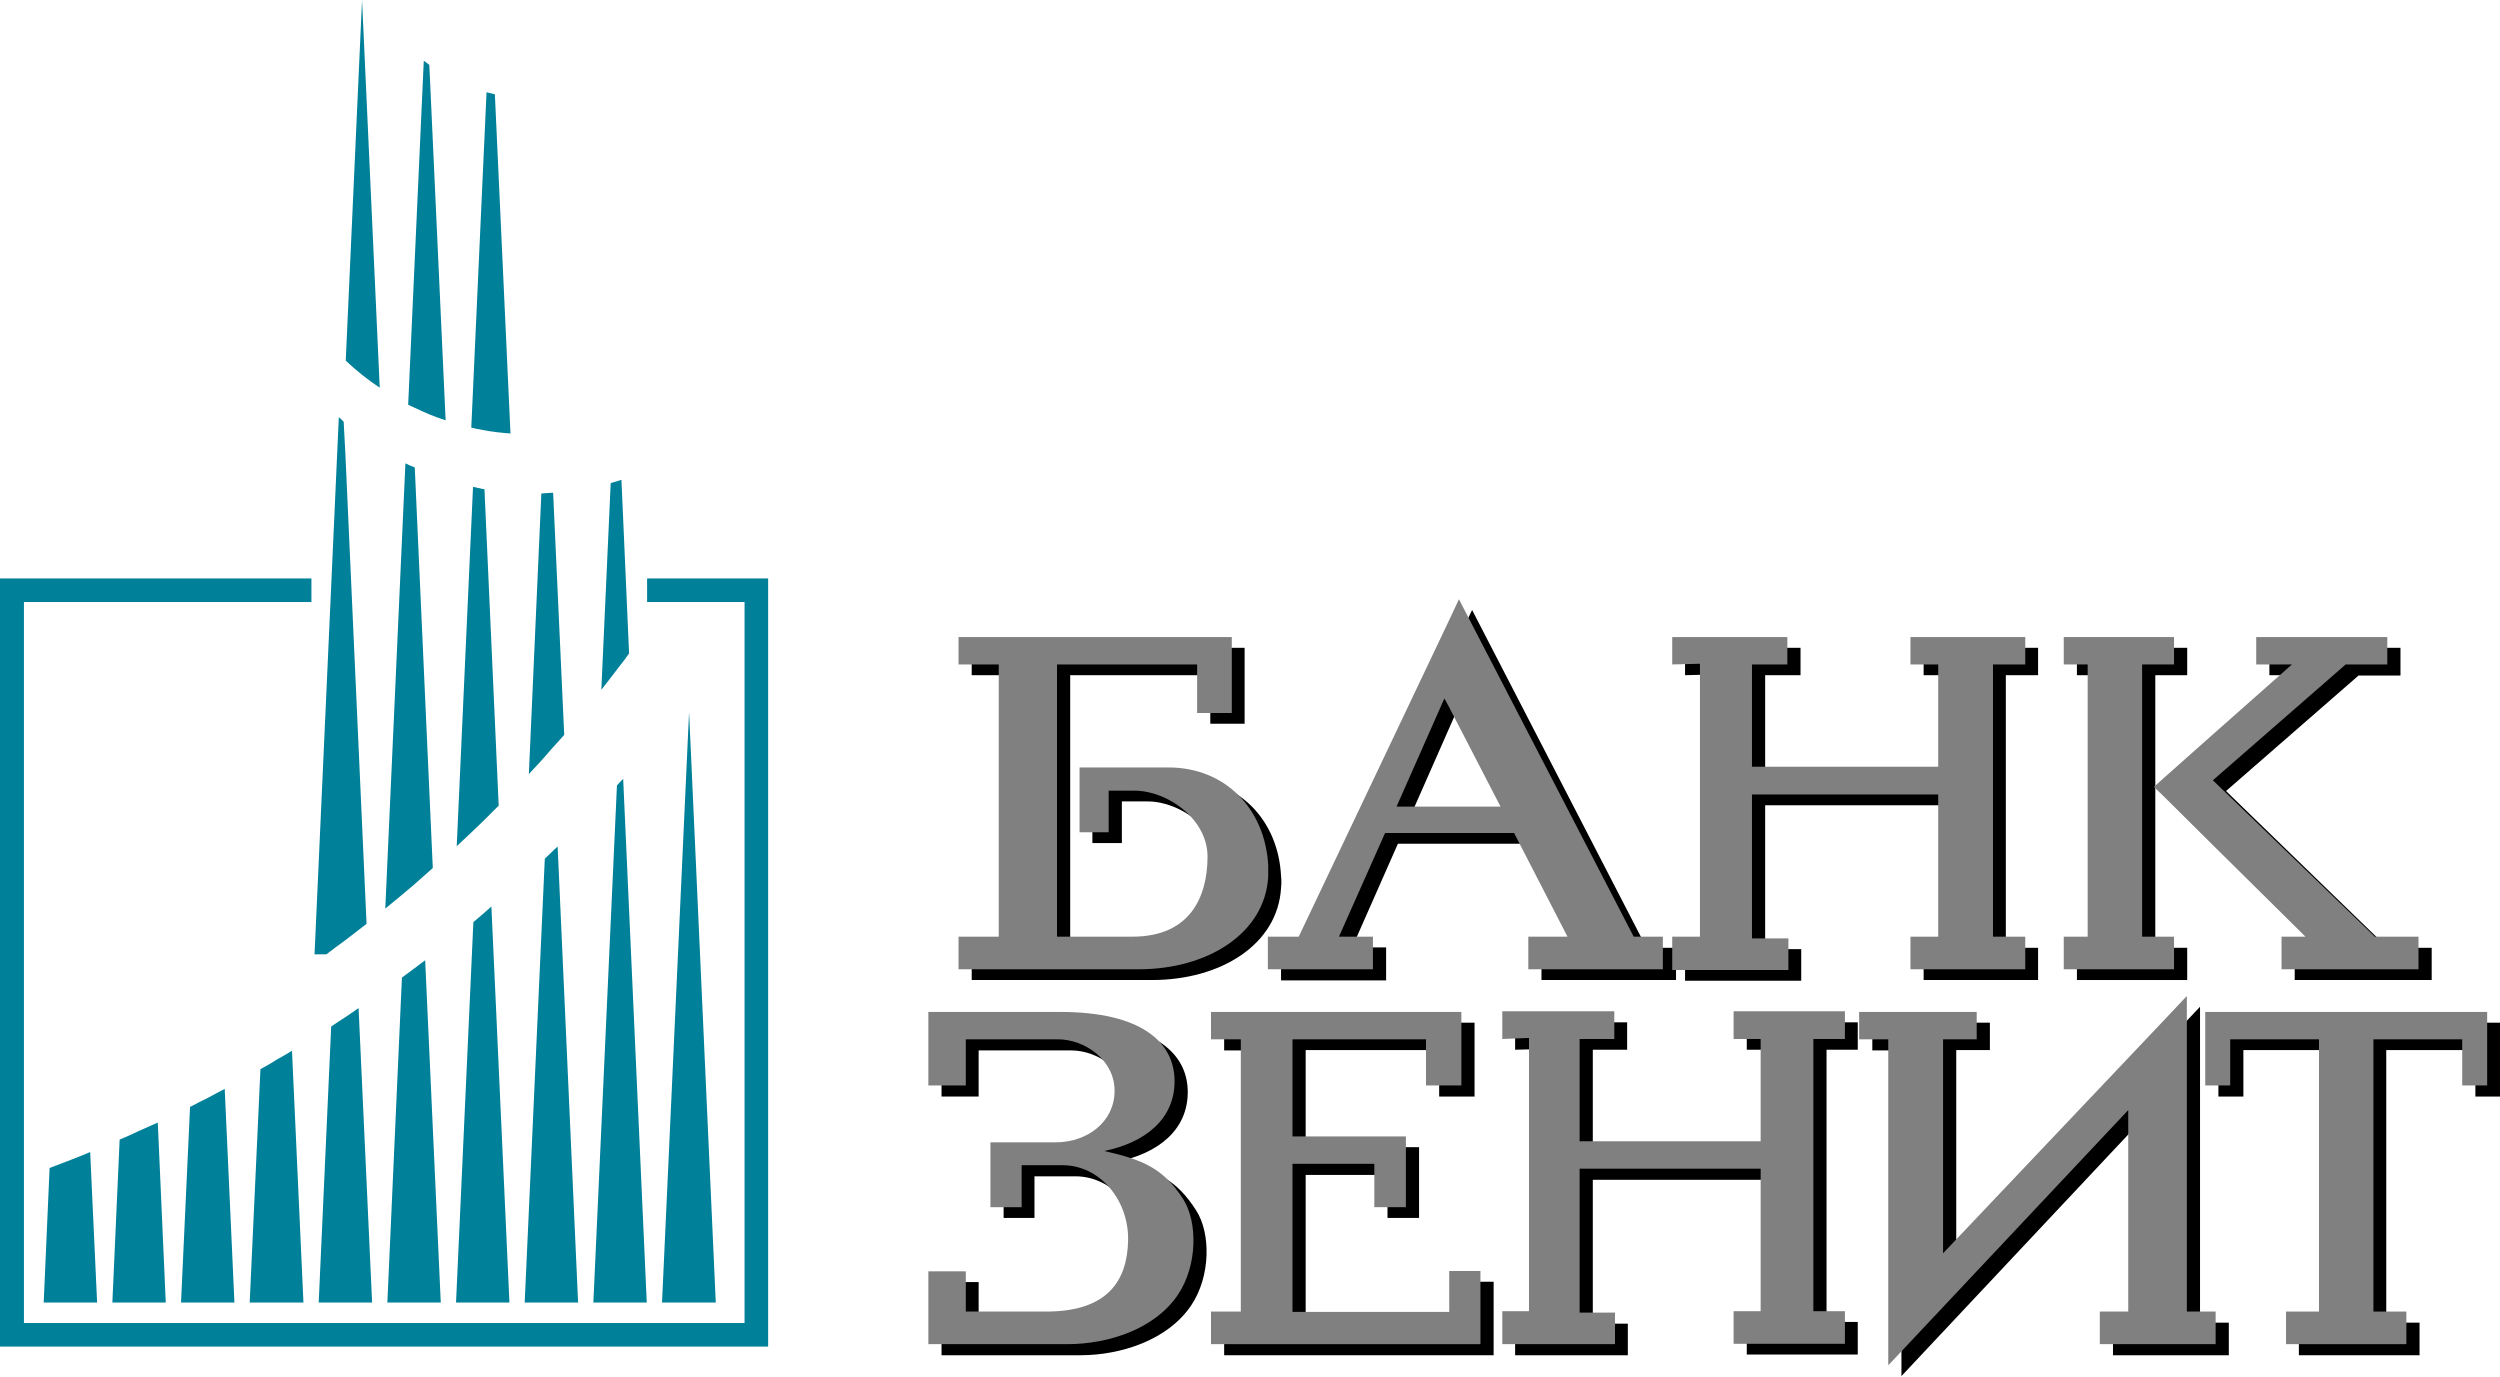
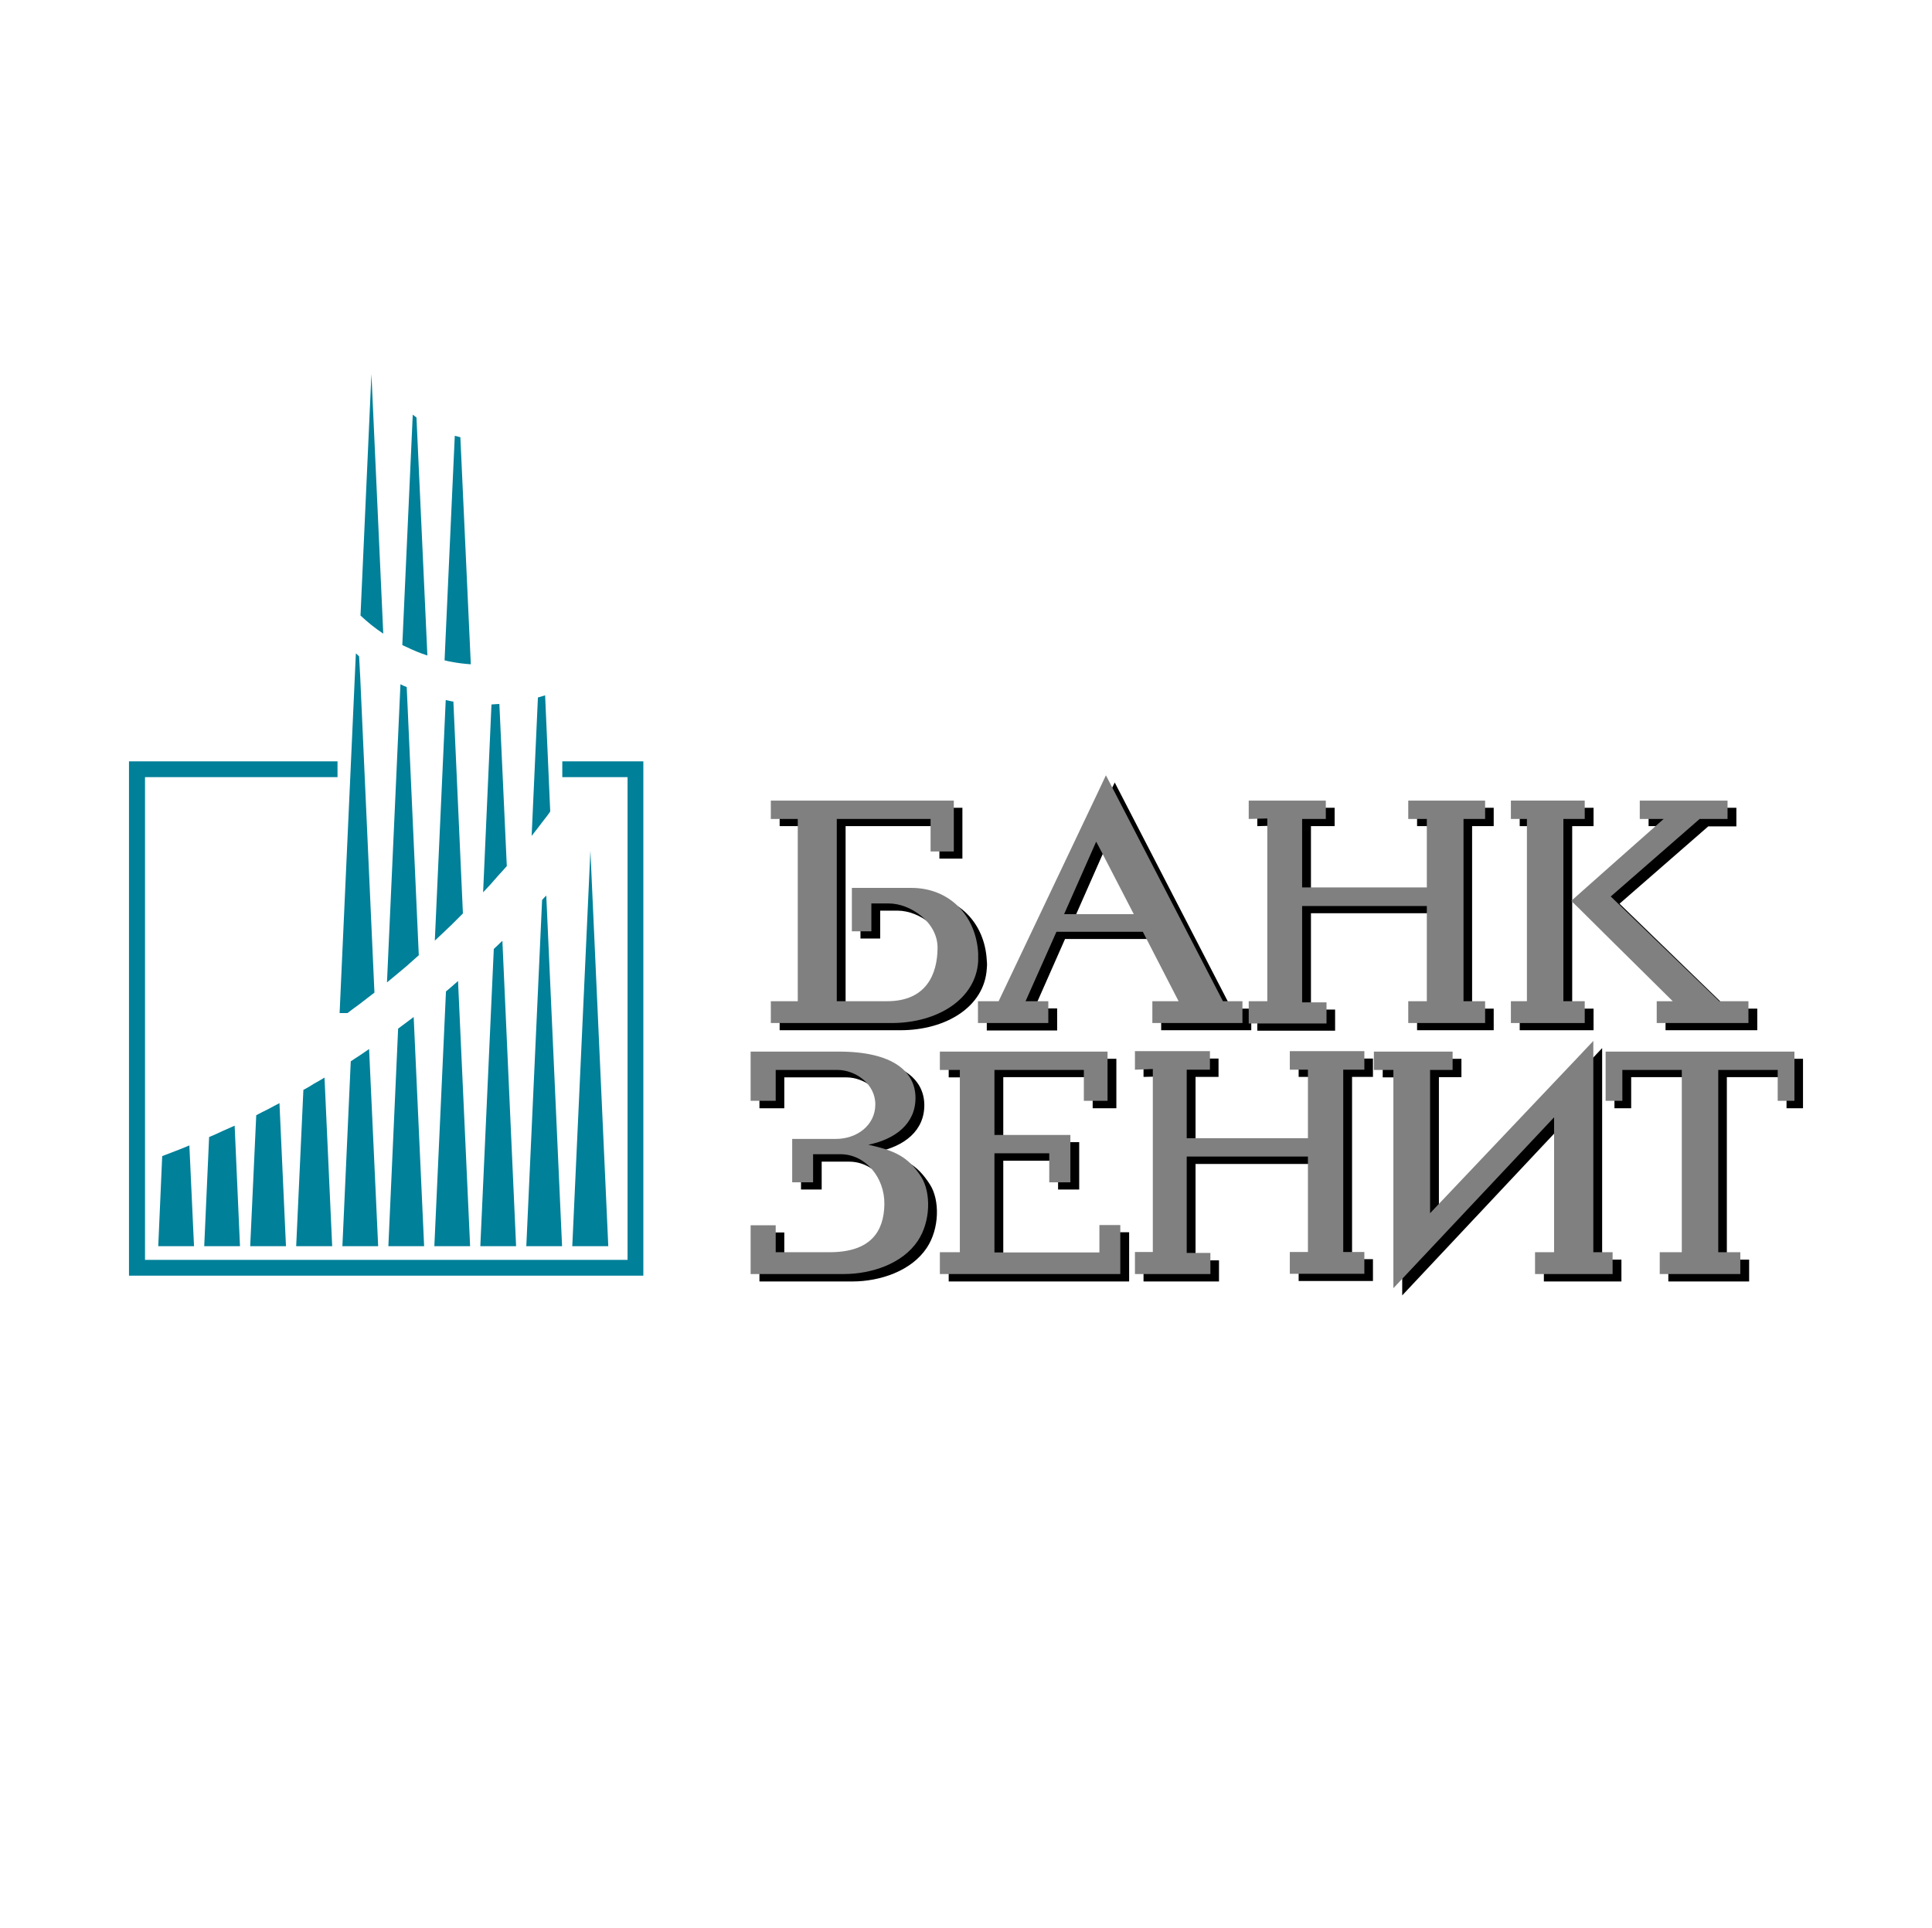
- <svg xmlns="http://www.w3.org/2000/svg" width="648.89" height="357.165" viewBox="0 0 519.112 285.732" id="svg2" version="1.1">
+ <svg xmlns="http://www.w3.org/2000/svg" width="748.89" height="747.165" viewBox="0 0 599.112 597.732" id="svg2" version="1.1">
  <defs id="defs4">
    <marker id="ArrowEnd" viewBox="0 0 10 10" refX="0" refY="5" markerUnits="strokeWidth" markerWidth="4" markerHeight="3" orient="auto">
      <path d="M 0,0 10,5 0,10 z" id="path7" />
    </marker>
    <marker id="ArrowStart" viewBox="0 0 10 10" refX="10" refY="5" markerUnits="strokeWidth" markerWidth="4" markerHeight="3" orient="auto">
      <path d="M 10,0 0,5 10,10 z" id="path10" />
    </marker>
  </defs>
-   <g id="g12" transform="translate(-64.8217,-259.076)">
+   <g id="g12" transform="translate(-24.8217,-143.076)">
    <g id="g14">
      <g id="g16">
        <g id="g18">
          <path style="fill:#000000;stroke:none" d="m 438.836,456.164 -7.488,0 0,-29.883 38.669,0 0,29.596 -5.762,0 0,6.696 23.764,0 0,-6.696 -6.697,0 0,-56.599 6.697,0 0,-5.689 -23.764,0 0,5.689 5.762,0 0,21.242 -38.669,0 0,-21.242 7.344,0 0,-5.689 -23.978,0 0,5.689 5.76,-0.144 0,56.743 -5.76,0 0,6.841 24.122,0 0,-6.554 z" id="path20" />
          <path style="fill:#000000;stroke:none" d="m 516.895,422.825 -2.09,1.872 2.09,2.088 9.648,9.506 19.659,19.514 -4.897,0 0,6.768 28.444,0 0,-6.696 -9.145,0 -33.557,-32.549 27.508,-23.978 8.713,0 0,-5.761 -27.22,0 0,5.689 7.417,0 -16.922,15.05 -9.648,8.497 z" id="path22" />
          <path style="fill:#000000;stroke:none" d="m 518.983,462.573 0,-6.696 -2.088,0 -4.537,0 0,-56.599 4.537,0 2.088,0 0,-5.689 -2.088,0 -20.812,0 0,5.689 4.969,0 0,56.599 -4.969,0 0,6.696 20.812,0 2.088,0 z" id="path24" />
          <path style="fill:#000000;stroke:none" d="m 330.824,462.645 21.818,0 0,-6.84 -7.057,0 9.505,-21.531 13.178,0 13.61,0 11.16,21.603 -8.137,0 0,6.696 27.94,0 0,-6.696 -6.12,0 -36.221,-70.137 -2.232,4.609 -31.108,65.528 -6.336,0 0,6.768 z m 36.652,-56.311 0.792,1.584 10.801,20.955 -10.801,0 -10.729,0 9.937,-22.539 z" id="path26" />
          <path style="fill:#000000;stroke:none" d="m 554.699,471.431 -28.156,0 -1.08,0 0,15.338 1.08,0 4.105,0 0,-9.65 18.434,0 0,56.6 -6.913,0 0,6.768 12.53,0 12.529,0 0,-6.768 -6.912,0 0,-56.6 18.506,0 0,9.65 5.112,0 0,-15.338 -29.235,0 z" id="path28" />
          <path style="fill:#000000;stroke:none" d="m 427.531,477.048 5.544,0 0,21.243 -37.516,0 0,-21.243 7.129,0 0,-5.69 -23.259,0 0,5.69 5.617,-0.145 0,56.671 -5.617,0 0,6.913 23.403,0 0,-6.553 -7.273,0 0,-29.883 37.516,0 0,29.523 -5.544,0 0,6.768 23.043,0 0,-6.768 -6.48,0 0,-56.526 6.48,0 0,-5.69 -23.043,0 0,5.69 z" id="path30" />
          <path style="fill:#000000;stroke:none" d="m 330.824,443.491 c 0,-0.36 0.071,-0.72 0.071,-1.081 0,-0.504 0,-0.935 -0.071,-1.439 -0.577,-11.594 -8.787,-20.235 -20.667,-20.235 l -18.506,0 0,13.394 6.12,0 0,-8.641 5.401,0 c 6.768,0 15.193,5.977 15.122,13.97 -0.073,7.993 -3.529,16.418 -15.626,16.418 l -15.626,0 0,-56.599 29.091,0 0,10.081 7.129,0 0,-15.77 -56.671,0 0,5.689 8.282,0 0,56.599 -8.282,0 0,6.696 37.444,0 c 14.259,0 26.068,-7.345 26.789,-19.082 z" id="path32" />
          <path style="fill:#000000;stroke:none" d="m 521.647,533.719 0,-65.601 -4.752,5.04 -45.87,48.391 0,-44.43 6.985,0 0,-5.688 -24.411,0 0,5.76 6.048,0 0,67.617 49.759,-52.999 0,41.91 -5.833,0 0,6.768 13.322,0 9.648,0 1.081,0 0,-6.768 -1.081,0 -4.896,0 z" id="path34" />
          <path style="fill:#000000;stroke:none" d="m 296.763,500.306 c 8.569,-1.728 14.761,-6.625 14.689,-14.618 -0.071,-7.921 -6.984,-14.257 -23.762,-14.257 l -27.363,0 0,15.338 7.704,0 0,-9.578 19.227,0 c 5.473,0 11.81,4.176 11.737,10.729 -0.072,6.554 -5.832,10.658 -12.169,10.658 l -13.61,0 0,13.394 6.409,0 0,-8.642 8.497,0 c 7.777,0 13.825,7.274 13.61,15.483 -0.144,8.28 -4.105,14.906 -16.995,14.906 l -16.706,0 0,-8.425 -7.704,0 0,15.193 28.803,0 c 8.568,0 18.29,-3.241 23.043,-10.369 4.032,-5.977 4.104,-14.978 1.008,-19.73 -4.104,-6.409 -8.066,-8.21 -16.418,-10.082 z" id="path36" />
          <path style="fill:#000000;stroke:none" d="m 368.411,533.719 -0.143,0 -32.332,0 0,-30.676 16.994,0 0,8.929 6.552,0 0,-14.69 -23.546,0 0,-20.163 27.723,0 0,9.65 4.609,0 2.736,0 0,-15.338 -2.736,0 -37.444,0 -11.811,0 0,5.76 6.193,0 0,56.528 -6.193,0 0,6.768 11.811,0 37.444,0 6.697,0 0,-15.265 -6.554,0 0,8.497 z" id="path38" />
        </g>
        <g id="g40">
          <path style="fill:#008099;stroke:none" d="m 168.371,426.353 -2.953,-65.672 c -0.143,-0.072 -0.215,-0.072 -0.359,-0.072 -0.649,-0.144 -1.368,-0.288 -2.017,-0.432 l -3.384,74.601 c 1.8,-1.656 3.601,-3.385 5.401,-5.113 1.08,-1.08 2.232,-2.232 3.312,-3.312 z" id="path42" />
          <path style="fill:#008099;stroke:none" d="m 150.801,460.197 c -0.865,0.648 -1.657,1.224 -2.521,1.872 l -3.024,67.472 5.545,0 5.544,0 -3.24,-71.072 c -0.792,0.576 -1.512,1.152 -2.304,1.728 z" id="path44" />
          <path style="fill:#008099;stroke:none" d="m 170.82,349.088 -3.241,-70.425 c -0.576,-0.144 -1.152,-0.288 -1.728,-0.432 l -0.792,17.281 -2.377,52.351 c 0.792,0.216 1.584,0.36 2.377,0.504 1.872,0.36 3.816,0.577 5.761,0.721 z" id="path46" />
          <path style="fill:#008099;stroke:none" d="m 154.69,439.314 -3.745,-83.17 c -0.073,0 -0.144,0 -0.144,-0.072 -0.648,-0.215 -1.224,-0.504 -1.8,-0.792 l -4.177,92.459 c 2.017,-1.656 4.033,-3.312 5.977,-4.968 1.296,-1.152 2.592,-2.304 3.889,-3.457 z" id="path48" />
          <path style="fill:#008099;stroke:none" d="m 170.603,529.541 -3.744,-82.233 c -0.576,0.503 -1.224,1.08 -1.8,1.584 -0.649,0.576 -1.297,1.08 -1.944,1.656 l -3.601,78.993 5.545,0 5.544,0 z" id="path50" />
          <path style="fill:#008099;stroke:none" d="m 184.861,529.541 -4.248,-94.691 c -0.433,0.36 -0.865,0.792 -1.296,1.224 -0.432,0.431 -0.937,0.864 -1.369,1.297 l -4.177,92.17 5.546,0 5.544,0 z" id="path52" />
          <path style="fill:#008099;stroke:none" d="m 195.447,394.741 -1.585,-36.004 c -0.072,0 -0.216,0 -0.288,0.071 -0.648,0.217 -1.296,0.361 -1.944,0.577 l -1.944,42.917 c 1.295,-1.656 2.592,-3.312 3.888,-5.04 0.648,-0.792 1.296,-1.657 1.873,-2.521 z" id="path54" />
          <path style="fill:#008099;stroke:none" d="m 199.119,529.541 -4.897,-108.733 c -0.216,0.216 -0.432,0.432 -0.648,0.648 -0.216,0.216 -0.432,0.504 -0.648,0.721 l -4.896,107.364 5.544,0 5.545,0 z" id="path56" />
          <path style="fill:#008099;stroke:none" d="m 181.98,411.663 -2.303,-50.262 c -0.073,0 -0.217,0 -0.36,0 -0.649,0.072 -1.369,0.072 -2.089,0.144 l -2.592,58.256 c 1.584,-1.657 3.168,-3.385 4.681,-5.185 0.863,-0.936 1.8,-1.944 2.663,-2.953 z" id="path58" />
          <path style="fill:#008099;stroke:none" d="m 157.353,346.351 -3.384,-73.809 c -0.36,-0.288 -0.792,-0.577 -1.152,-0.864 l -2.016,44.429 -1.224,27.004 c 0.359,0.215 0.792,0.36 1.224,0.576 2.088,1.008 4.249,1.944 6.552,2.664 z" id="path60" />
          <path style="fill:#008099;stroke:none" d="m 89.665,495.697 -1.512,33.844 5.545,0 5.544,0 -1.656,-37.372 c -1.296,0.576 -2.592,1.152 -3.889,1.728 -1.296,0.649 -2.665,1.224 -4.032,1.8 z" id="path62" />
          <path style="fill:#008099;stroke:none" d="m 75.12,501.602 -1.224,27.939 5.545,0 5.545,0 -1.44,-31.25 c -1.368,0.575 -2.736,1.151 -4.104,1.655 -1.44,0.576 -2.88,1.08 -4.32,1.656 z" id="path64" />
          <path style="fill:#008099;stroke:none" d="m 104.283,488.928 -1.873,40.613 5.546,0 5.544,0 -2.016,-44.357 c -1.152,0.576 -2.305,1.224 -3.528,1.873 -1.224,0.576 -2.449,1.224 -3.673,1.871 z" id="path66" />
          <path style="fill:#008099;stroke:none" d="m 213.449,529.541 -5.545,-122.63 -5.617,122.63 5.617,0 5.545,0 z" id="path68" />
          <path style="fill:#008099;stroke:none" d="m 136.543,470.278 c -1.008,0.648 -2.016,1.296 -2.952,1.945 l -2.592,57.318 5.544,0 5.545,0 -2.809,-61.135 c -0.936,0.648 -1.8,1.225 -2.736,1.872 z" id="path70" />
          <path style="fill:#008099;stroke:none" d="m 140,259.076 -3.385,74.89 c 2.232,2.088 4.537,3.96 7.057,5.616 L 140,259.076 z" id="path72" />
          <path style="fill:#008099;stroke:none" d="m 136.543,454.293 c 1.44,-1.153 2.952,-2.233 4.392,-3.385 l -4.392,-97.5 -0.36,-6.769 c -0.36,-0.36 -0.648,-0.648 -1.008,-0.936 l -5.041,111.541 2.449,0 c 1.296,-1.008 2.592,-1.943 3.96,-2.951 z" id="path74" />
          <path style="fill:#008099;stroke:none" d="m 207.904,379.187 -8.713,0 0,4.896 8.713,0 11.521,0 0,149.707 -11.521,0 -14.33,0 -14.257,0 -14.258,0 -14.258,0 -14.258,0 -14.33,0 -14.257,0 -14.258,0 -14.258,0 -9.649,0 0,-149.707 9.649,0 14.258,0 14.258,0 14.257,0 7.273,0 0,-4.896 -7.273,0 -14.257,0 -14.258,0 -14.258,0 -14.618,0 0,159.5 14.618,0 14.258,0 14.258,0 14.257,0 14.33,0 14.258,0 14.258,0 14.258,0 14.257,0 14.33,0 16.418,0 0,-159.5 -16.418,0 z" id="path76" />
          <path style="fill:#008099;stroke:none" d="m 118.901,481.079 -2.232,48.462 5.544,0 5.617,0 -2.377,-52.278 c -1.079,0.648 -2.159,1.297 -3.24,1.873 -1.08,0.72 -2.232,1.367 -3.312,1.943 z" id="path78" />
        </g>
        <g id="g80">
          <path style="fill:#808080;stroke:none" d="m 328.087,453.572 0,6.768 0.072,0 21.746,0 0,-6.768 -7.057,0 9.578,-21.531 13.177,0 13.61,0 11.09,21.531 -8.137,0 0,6.768 27.939,0 0,-6.768 -6.049,0 -36.292,-70.064 -2.161,4.608 -31.107,65.456 -6.337,0 -0.072,0 z m 36.652,-49.47 0.864,1.584 10.801,20.883 -10.801,0 -10.801,0 9.937,-22.467 z" id="path82" />
          <path style="fill:#808080;stroke:none" d="m 328.159,441.187 0,-1.008 0,-1.441 c -0.648,-11.665 -8.857,-20.306 -20.739,-20.306 l -18.433,0 0,13.465 6.047,0 0,-8.64 5.401,0 c 6.768,0 15.266,5.904 15.122,13.897 -0.071,7.993 -3.457,16.418 -15.626,16.418 l -15.626,0 0,-56.526 29.093,0 0,10.08 7.2,0 0,-15.77 -56.743,0 0,5.69 8.353,0 0,56.526 -8.353,0 0,6.768 37.444,0 c 14.258,0 26.139,-7.416 26.86,-19.153 z" id="path84" />
          <path style="fill:#808080;stroke:none" d="m 436.173,453.932 -7.562,0 0,-29.883 38.669,0 0,29.523 -5.76,0 0,6.768 23.835,0 0,-6.768 -6.698,0 0,-56.526 6.698,0 0,-5.69 -23.835,0 0,5.69 5.76,0 0,21.242 -38.669,0 0,-21.242 7.345,0 0,-5.69 -23.906,0 0,5.69 5.76,-0.144 0,56.67 -5.76,0 0,6.913 24.123,0 0,-6.553 z" id="path86" />
          <path style="fill:#808080;stroke:none" d="m 516.246,460.34 0,-6.768 -2.088,0 -4.537,0 0,-56.526 4.537,0 2.088,0 0,-5.69 -2.088,0 -20.81,0 0,5.69 4.968,0 0,56.526 -4.968,0 0,6.768 20.81,0 2.088,0 z" id="path88" />
          <path style="fill:#808080;stroke:none" d="m 514.158,420.593 -2.088,1.872 2.088,2.016 9.649,9.577 19.731,19.514 -4.969,0 0,6.768 28.443,0 0,-6.768 -9.072,0 -33.628,-32.476 27.578,-24.05 8.642,0 0,-5.69 -27.219,0 0,5.69 7.417,0 -16.923,14.977 -9.649,8.57 z" id="path90" />
          <path style="fill:#808080;stroke:none" d="m 518.91,531.414 0,-65.528 -4.752,5.04 -45.87,48.391 0,-44.43 6.985,0 0,-5.689 -24.411,0 0,5.689 6.048,0 0,67.688 49.831,-52.999 0,41.838 -5.905,0 0,6.768 13.322,0 9.649,0 1.08,0 0,-6.768 -1.08,0 -4.897,0 z" id="path92" />
          <path style="fill:#808080;stroke:none" d="m 552.035,469.198 -28.228,0 -1.08,0 0,15.267 1.08,0 4.105,0 0,-9.578 18.434,0 0,56.527 -6.841,0 0,6.768 12.53,0 12.457,0 0,-6.768 -6.84,0 0,-56.527 18.434,0 0,9.578 5.184,0 0,-15.267 -29.235,0 z" id="path94" />
          <path style="fill:#808080;stroke:none" d="m 294.098,498.074 c 8.497,-1.729 14.69,-6.625 14.618,-14.618 -0.072,-7.993 -6.913,-14.258 -23.763,-14.258 l -27.363,0 0,15.267 7.777,0 0,-9.578 19.155,0 c 5.472,0 11.809,4.249 11.737,10.801 -0.072,6.481 -5.833,10.586 -12.17,10.586 l -13.609,0 0,13.465 6.481,0 0,-8.713 8.497,0 c 7.777,0 13.753,7.274 13.61,15.554 -0.145,8.281 -4.105,14.834 -16.995,14.834 l -16.706,0 0,-8.353 -7.777,0 0,15.121 28.876,0 c 8.568,0 18.217,-3.168 22.97,-10.296 4.033,-6.05 4.105,-14.978 1.08,-19.803 -4.104,-6.337 -8.136,-8.137 -16.418,-10.009 z" id="path96" />
          <path style="fill:#808080;stroke:none" d="m 424.794,474.815 5.617,0 0,21.243 -37.589,0 0,-21.243 7.202,0 0,-5.761 -23.259,0 0,5.761 5.544,-0.216 0,56.742 -5.544,0 0,6.841 23.403,0 0,-6.552 -7.346,0 0,-29.884 37.589,0 0,29.595 -5.617,0 0,6.77 23.115,0 0,-6.77 -6.552,0 0,-56.526 6.552,0 0,-5.761 -23.115,0 0,5.761 z" id="path98" />
          <path style="fill:#808080;stroke:none" d="m 365.748,531.486 -0.145,0 -32.404,0 0,-30.748 16.994,0 0,9.001 6.554,0 0,-14.689 -23.548,0 0,-20.163 27.724,0 0,9.578 4.68,0 2.665,0 0,-15.267 -2.665,0 -37.444,0 -11.882,0 0,5.689 6.193,0 0,56.527 -6.193,0 0,6.768 11.882,0 37.444,0 6.625,0 0,-15.193 -6.48,0 0,8.497 z" id="path100" />
        </g>
      </g>
    </g>
  </g>
-   <g id="g102" transform="translate(-64.8217,-259.076)" />
+   <g id="g102" transform="translate(-24.8217,-143.076)" />
</svg>
